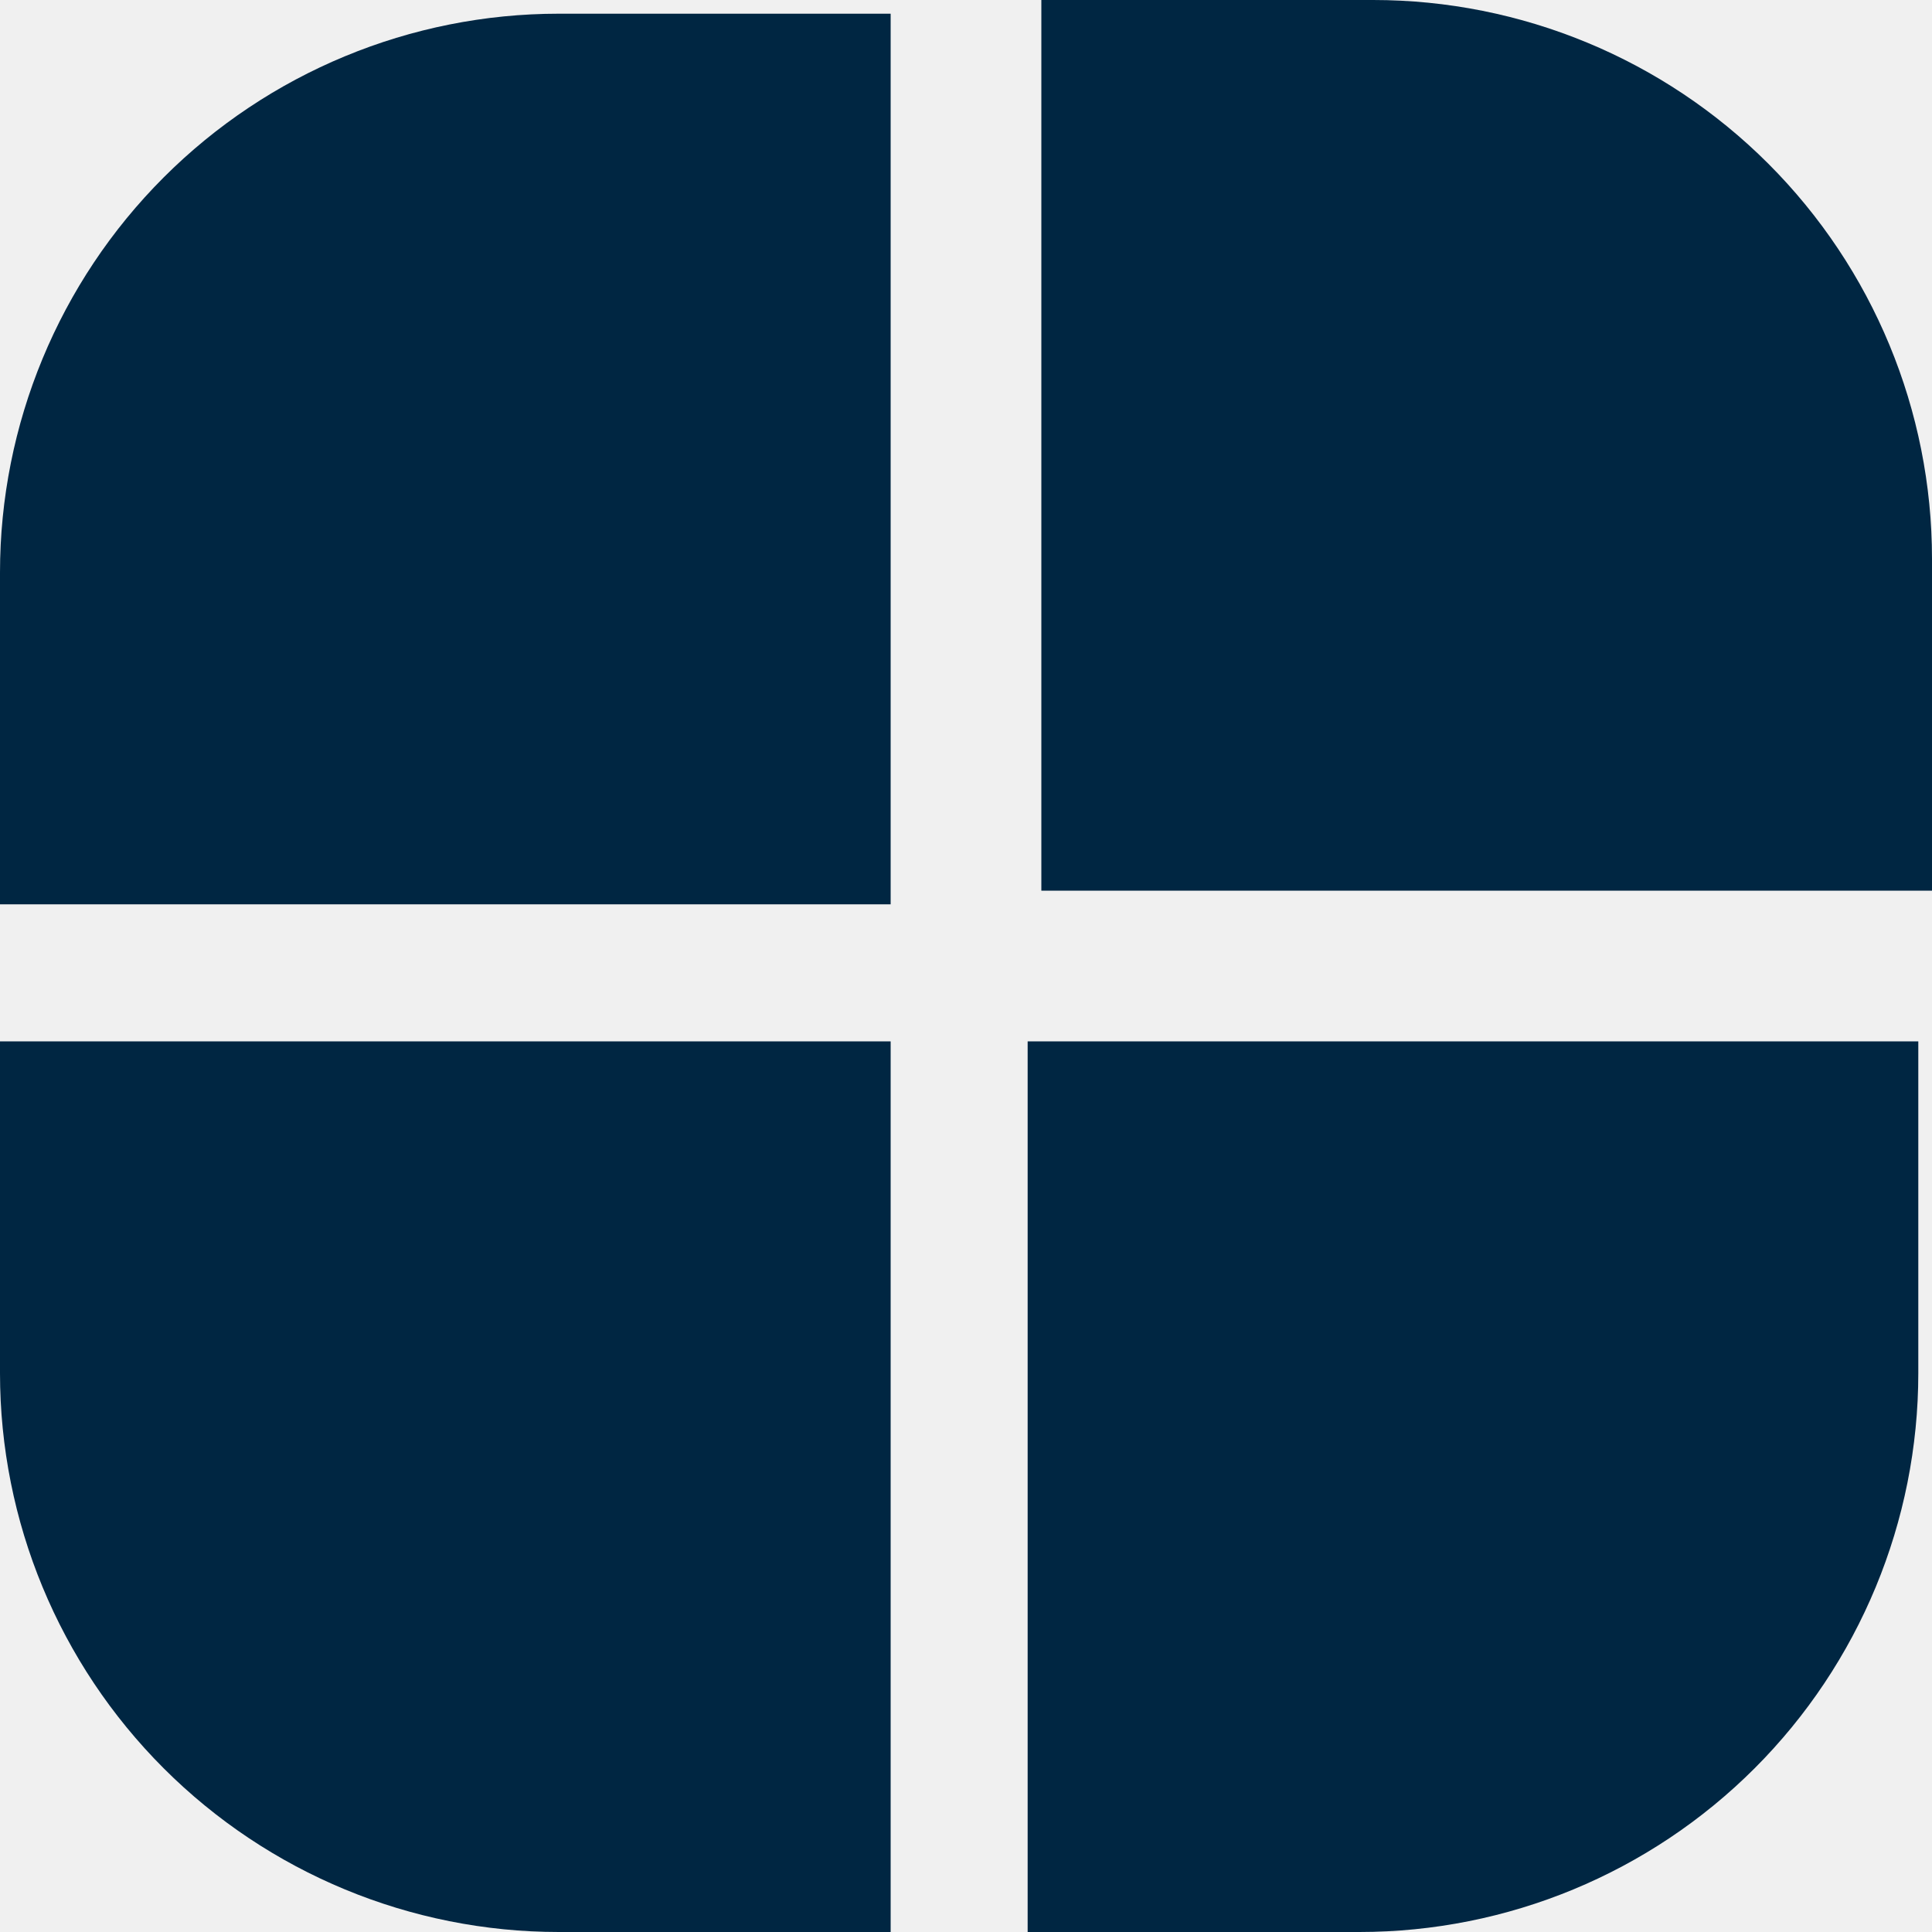
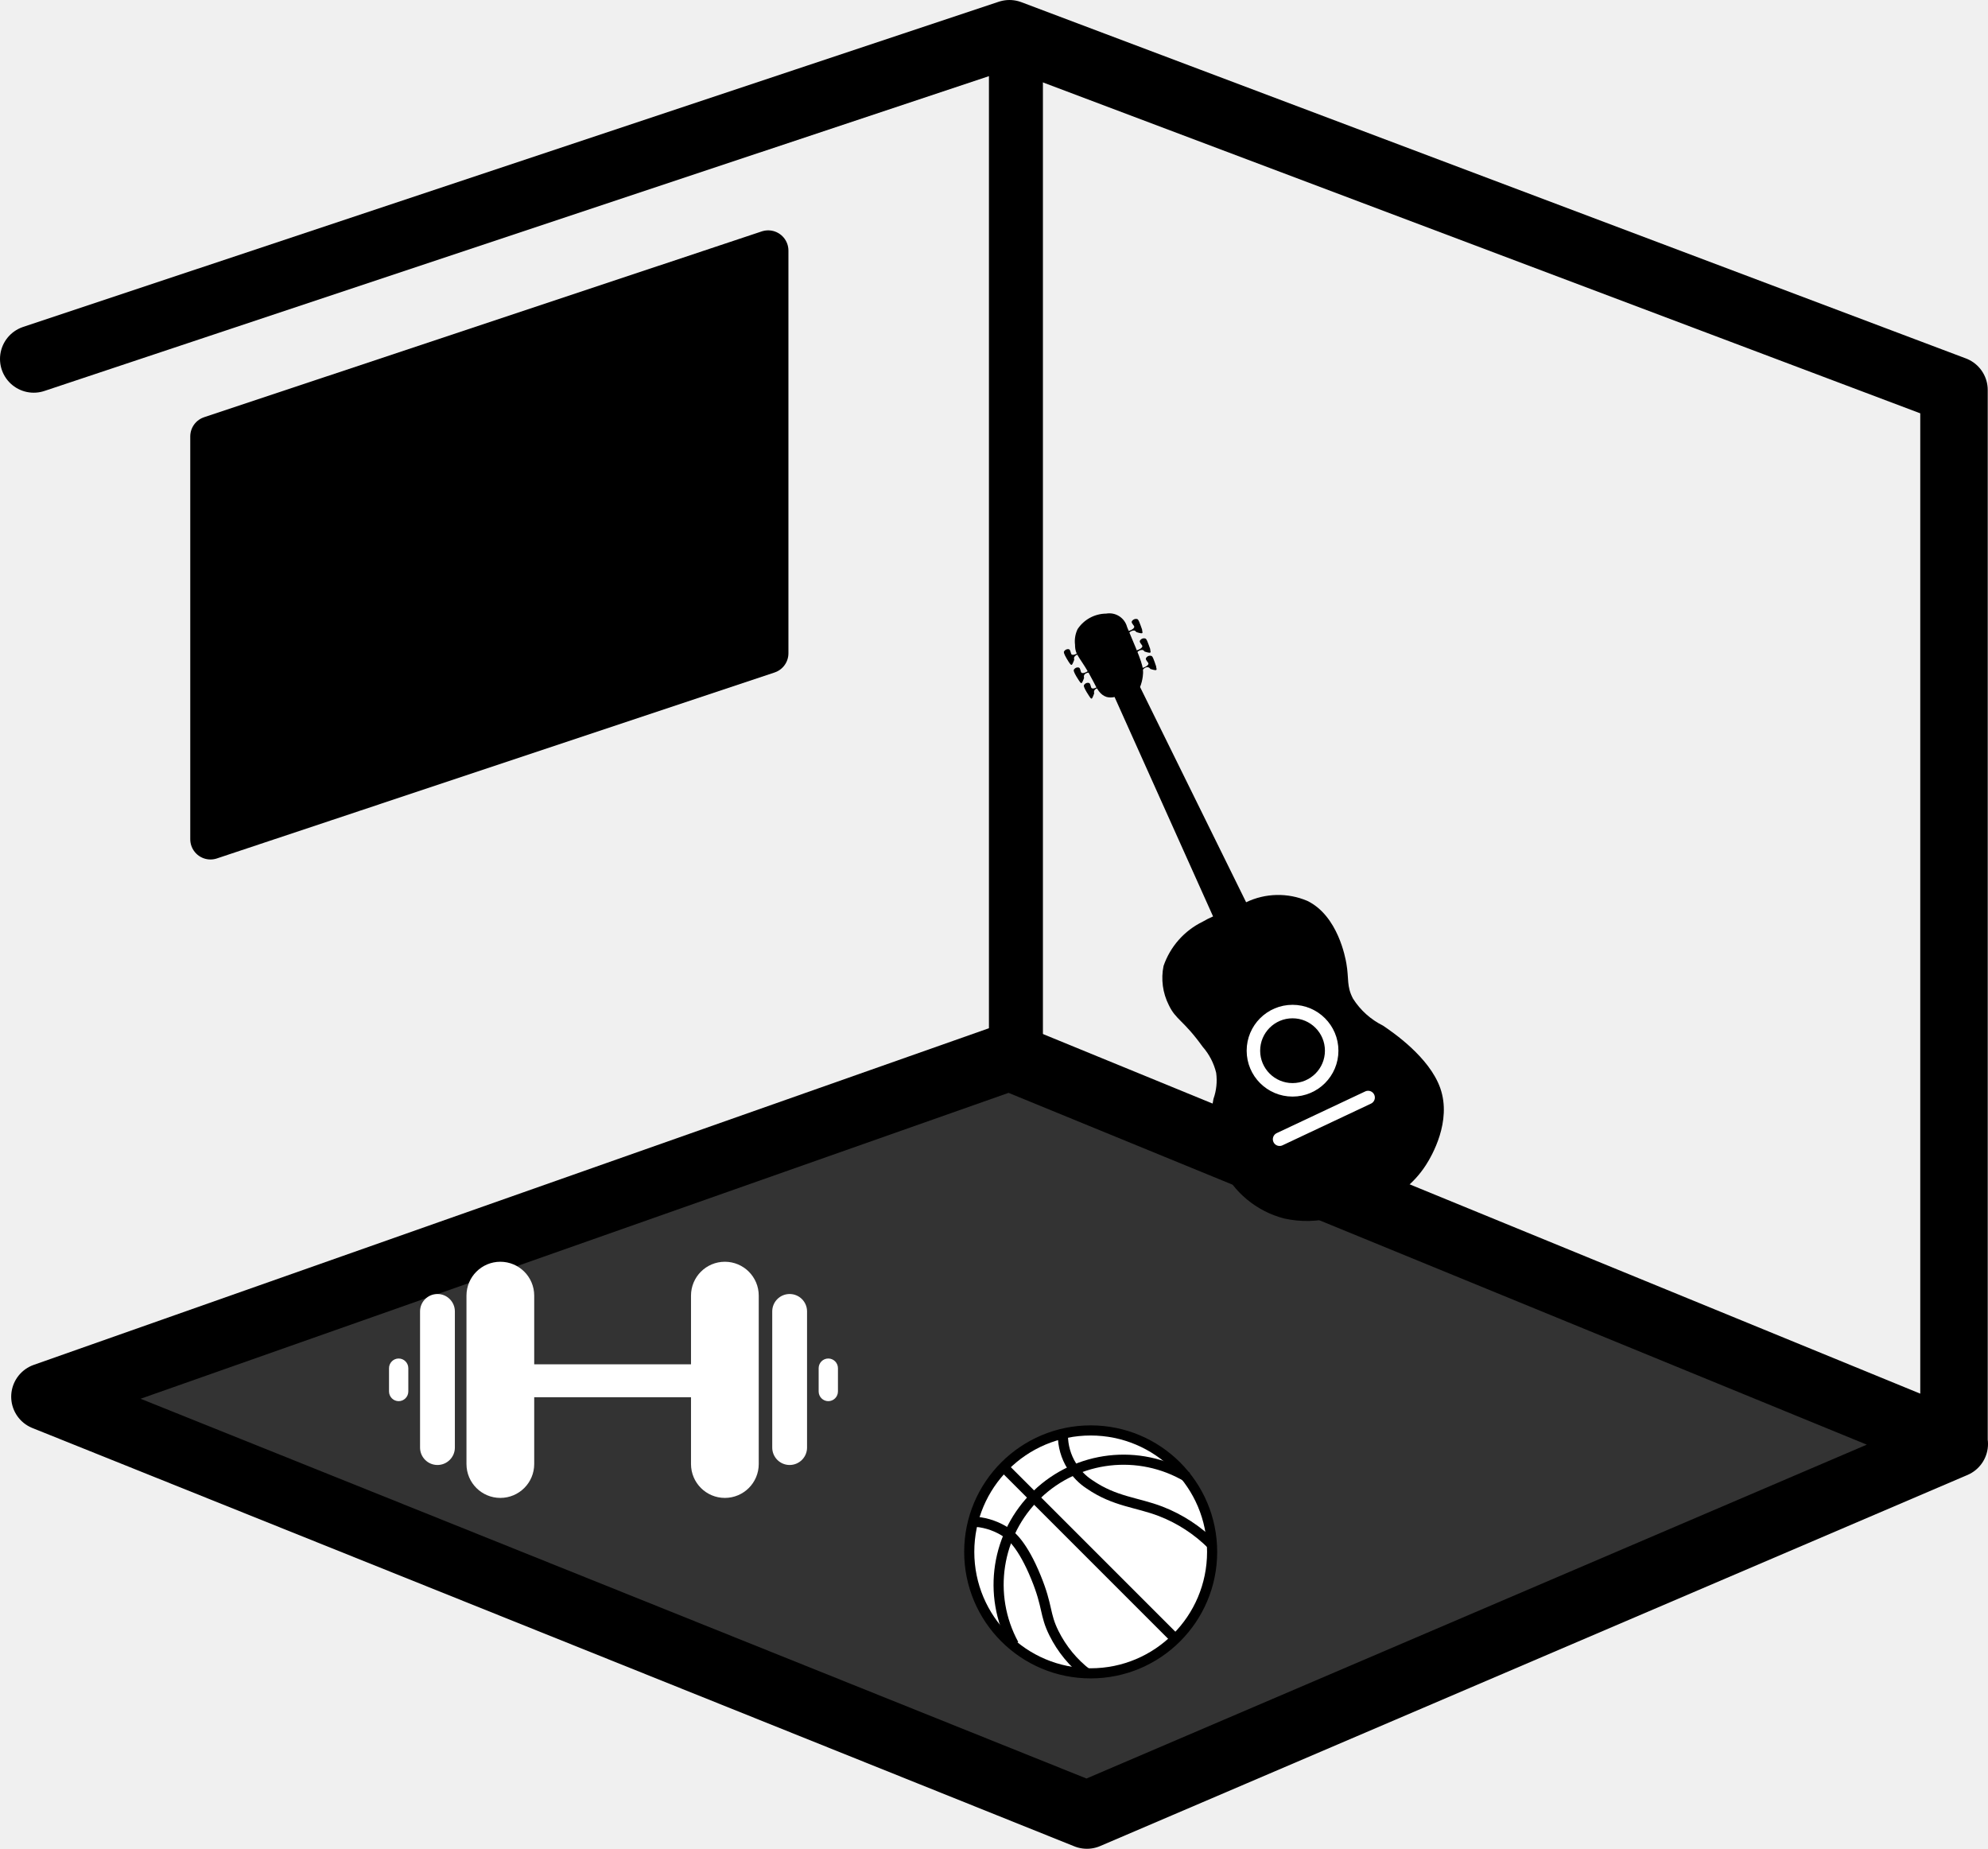
- <svg xmlns="http://www.w3.org/2000/svg" width="33" height="33" viewBox="0 0 33 33" fill="none">
-   <path d="M15.213 15.447H0V9.78C0 7.248 1.006 4.82 2.796 3.03C4.586 1.24 7.014 0.234 9.545 0.234H15.213V15.447Z" fill="#002642" />
-   <path d="M33 15.213H17.787V0H23.455C25.986 0 28.414 1.006 30.204 2.796C31.994 4.586 33 7.014 33 9.545V15.213Z" fill="#002642" />
-   <path d="M15.213 33H9.545C7.014 33 4.586 31.994 2.796 30.204C1.006 28.414 0 25.986 0 23.454L0 17.787H15.213V33Z" fill="#002642" />
-   <path d="M23.22 33H17.553V17.787H32.766V23.454C32.766 25.986 31.76 28.414 29.97 30.204C28.18 31.994 25.752 33 23.22 33Z" fill="#002642" />
+ <svg xmlns="http://www.w3.org/2000/svg" viewBox="0 0 147.33 137">
+   <defs>
+     <style>.cls-1{fill:#333;}.cls-2,.cls-3,.cls-6,.cls-8{fill:none;}.cls-2,.cls-3,.cls-4,.cls-7,.cls-8{stroke:#000;}.cls-2,.cls-4,.cls-6{stroke-linecap:round;stroke-linejoin:round;}.cls-2{stroke-width:5px;}.cls-3,.cls-7,.cls-8{stroke-miterlimit:10;}.cls-3{stroke-width:4px;}.cls-4{stroke-width:3px;}.cls-5,.cls-7{fill:#fff;}.cls-6{stroke:#fff;}.cls-7,.cls-8{stroke-width:0.75px;}</style>
+   </defs>
+   <g id="Layer_2" data-name="Layer 2">
+     <g id="Icon">
+       <path class="cls-1" d="M3.33,103.5l72-24.1L144.16,107,79.88,134.5Z" />
+       <path class="cls-2" d="M2.5,26.6,74.81,2.5l70,26.4V107l-70-28.69L3.33,103.5l77.22,31L144.83,107" />
+       <line class="cls-3" x1="75.29" y1="3.65" x2="75.29" y2="78.74" />
+       <polygon class="cls-4" points="15.6 32.34 56.93 18.57 56.93 48.41 15.6 62.19 15.6 32.34" />
+       <rect class="cls-5" x="34.57" y="93.5" width="5.02" height="17.5" rx="2.51" />
+       <rect class="cls-5" x="51.21" y="93.5" width="5.02" height="17.5" rx="2.51" />
+       <rect class="cls-5" x="38.01" y="101.1" width="15.2" height="2.44" />
+       <rect class="cls-5" x="31.13" y="95.89" width="2.58" height="12.67" rx="1.29" />
+       <rect class="cls-5" x="57.23" y="95.89" width="2.58" height="12.67" rx="1.29" />
+       <rect class="cls-5" x="28.83" y="100.67" width="1.43" height="3.16" rx="0.72" />
+       <rect class="cls-5" x="60.67" y="100.67" width="1.43" height="3.16" rx="0.72" />
+       <path d="M84.49,50.91a3.25,3.25,0,0,0,.2-.77c.1-.72-.08-1.1-1.16-3.67a1.36,1.36,0,0,0-1.55-1,2.57,2.57,0,0,0-2.12,1.15,2.09,2.09,0,0,0-.19,1.16c0,.87.43.91,1.35,2.71.28.55.49,1,1,1.16a1.25,1.25,0,0,0,.58,0L89.9,67.91a7,7,0,0,0-.77.39,5.72,5.72,0,0,0-2.9,3.28,4.45,4.45,0,0,0,.39,2.9c.53,1.11,1.07,1.09,2.51,3.09a4.54,4.54,0,0,1,1,1.93,4.12,4.12,0,0,1-.2,1.93,8.22,8.22,0,0,0,.58,5,7.13,7.13,0,0,0,4.64,3.86,7.75,7.75,0,0,0,3.76-.09c1.69-.34,4.92-1,6.76-3.86.44-.68,1.93-3.24,1.07-5.7-.81-2.31-3.54-4.16-4.25-4.64a5.54,5.54,0,0,1-2.22-2c-.49-.93-.29-1.47-.49-2.6-.07-.4-.62-3.53-2.89-4.64a5.51,5.51,0,0,0-4.54.1Z" />
+       <circle class="cls-6" cx="95.79" cy="77.86" r="2.9" />
+       <line class="cls-6" x1="94.83" y1="84.42" x2="101.39" y2="81.33" />
+       <path d="M80,48.31c-.35.24-.5.24-.58.19s-.06-.32-.2-.39a.34.34,0,0,0-.38.2c0,.11.1.33.38.77.08.12.14.2.2.19s.19-.38.19-.38h0a.32.32,0,0,1,0-.2.5.5,0,0,1,.58-.19" />
+       <path d="M80.73,49.66c-.34.24-.5.24-.58.19s-.06-.32-.19-.38a.33.33,0,0,0-.39.19c0,.11.1.33.39.77.08.12.13.2.19.19s.19-.38.19-.38h0a.32.32,0,0,1,0-.2c.06-.15.3-.24.58-.19" />
+       <path d="M81.48,50.8c-.34.24-.5.25-.58.19s-.06-.32-.19-.38a.33.33,0,0,0-.39.19c0,.11.1.33.39.77.08.13.13.2.19.2s.19-.39.19-.39h0a.29.29,0,0,1,0-.19c.06-.16.3-.25.58-.2" />
+       <path d="M83.55,46.79c.4-.12.5-.25.51-.34s-.22-.25-.19-.39a.36.36,0,0,1,.39-.19c.11,0,.2.28.38.78,0,.14.07.23,0,.27s-.42-.08-.42-.08h0a.3.3,0,0,0-.16-.12c-.16,0-.37.08-.5.34" />
+       <path d="M84.15,48.23c.4-.13.5-.25.51-.34s-.22-.25-.19-.39a.34.34,0,0,1,.39-.19c.11,0,.2.28.38.78,0,.14.07.23,0,.27s-.42-.08-.42-.08h0a.25.25,0,0,0-.16-.12c-.16,0-.37.08-.5.34" />
+       <path d="M84.6,49.52c.4-.12.5-.25.51-.34s-.22-.25-.19-.39a.34.34,0,0,1,.39-.19c.11,0,.2.28.37.78,0,.14.08.23,0,.27s-.43-.08-.43-.08h0a.27.27,0,0,0-.15-.12c-.16-.05-.38.08-.51.34" />
+       <circle class="cls-7" cx="80.83" cy="115" r="9" />
+       <line class="cls-8" x1="74.47" y1="108.81" x2="87.02" y2="121.36" />
+       <path class="cls-8" d="M75.13,121.85A9.26,9.26,0,0,1,88,109.47" />
+       <path class="cls-8" d="M72.33,112.77a4.85,4.85,0,0,1,2.31.83c.25.17,1.14.84,2.14,3.3.89,2.17.62,2.71,1.33,4.13a8.63,8.63,0,0,0,2.47,3" />
+       <path class="cls-8" d="M78.77,106.33a4.35,4.35,0,0,0,.66,2.31A4.22,4.22,0,0,0,80.75,110c1.88,1.29,3.49,1.31,5.28,2a11,11,0,0,1,3.8,2.48" />
+     </g>
+   </g>
</svg>
